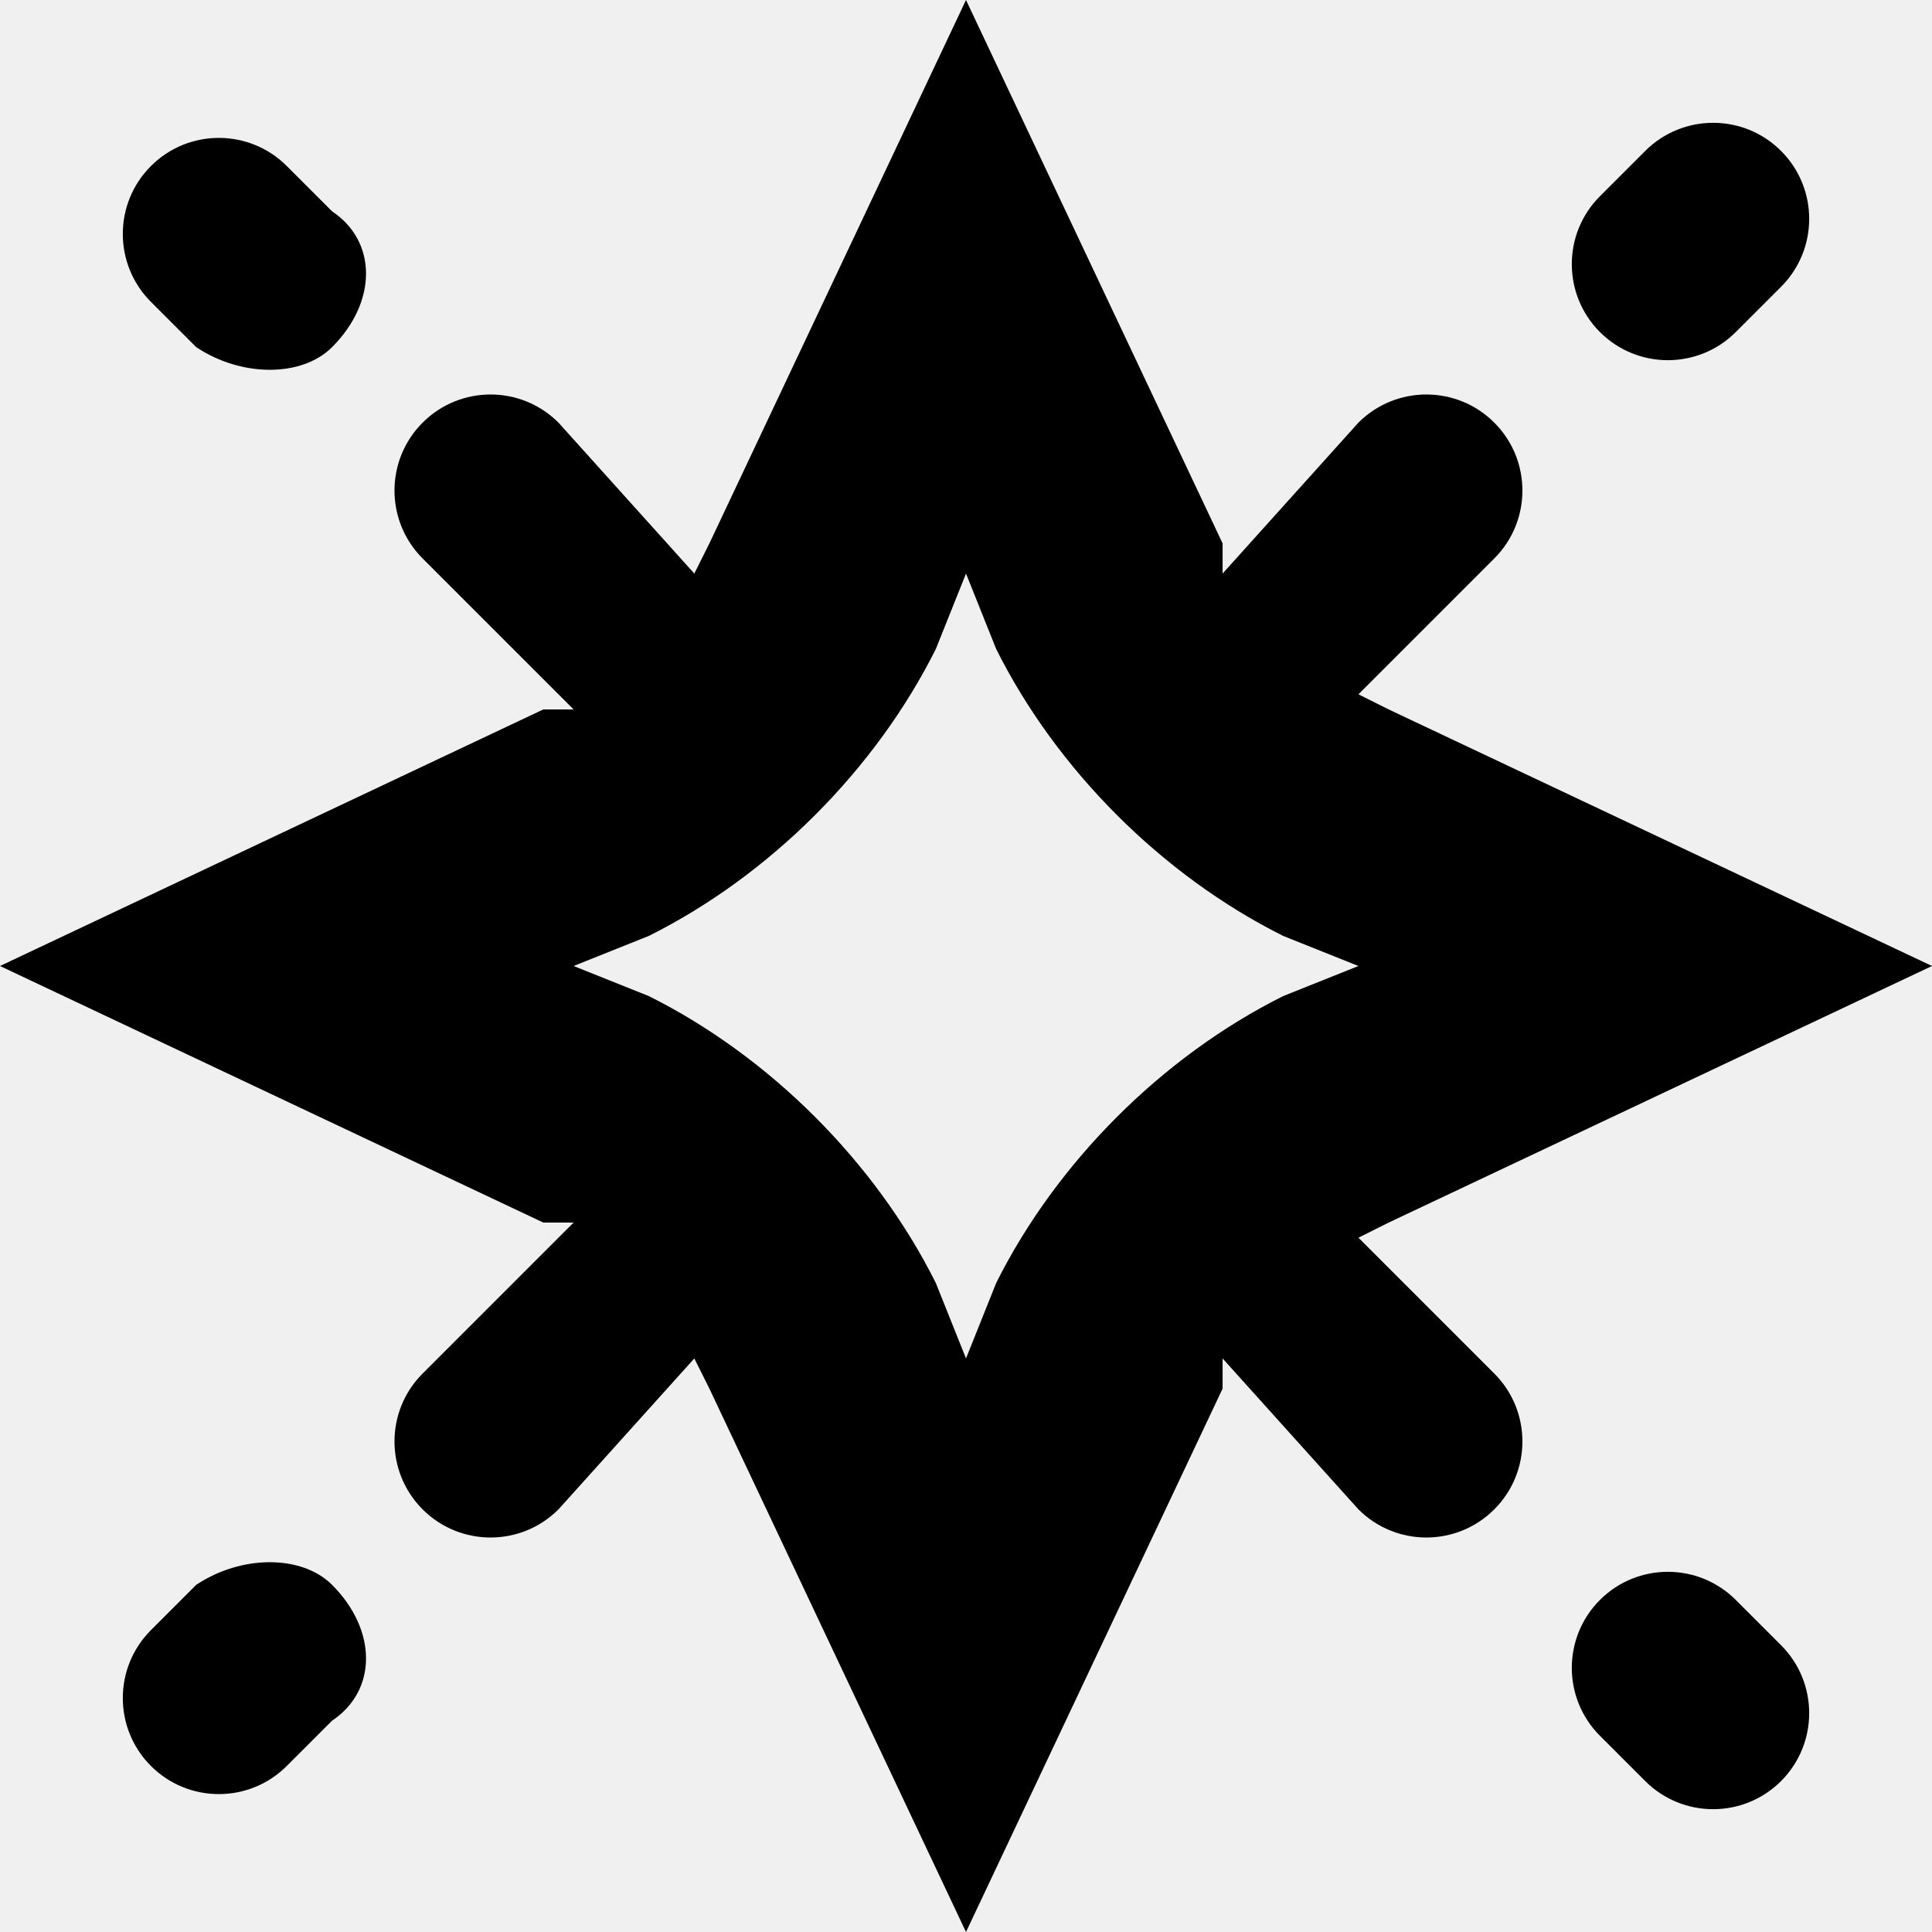
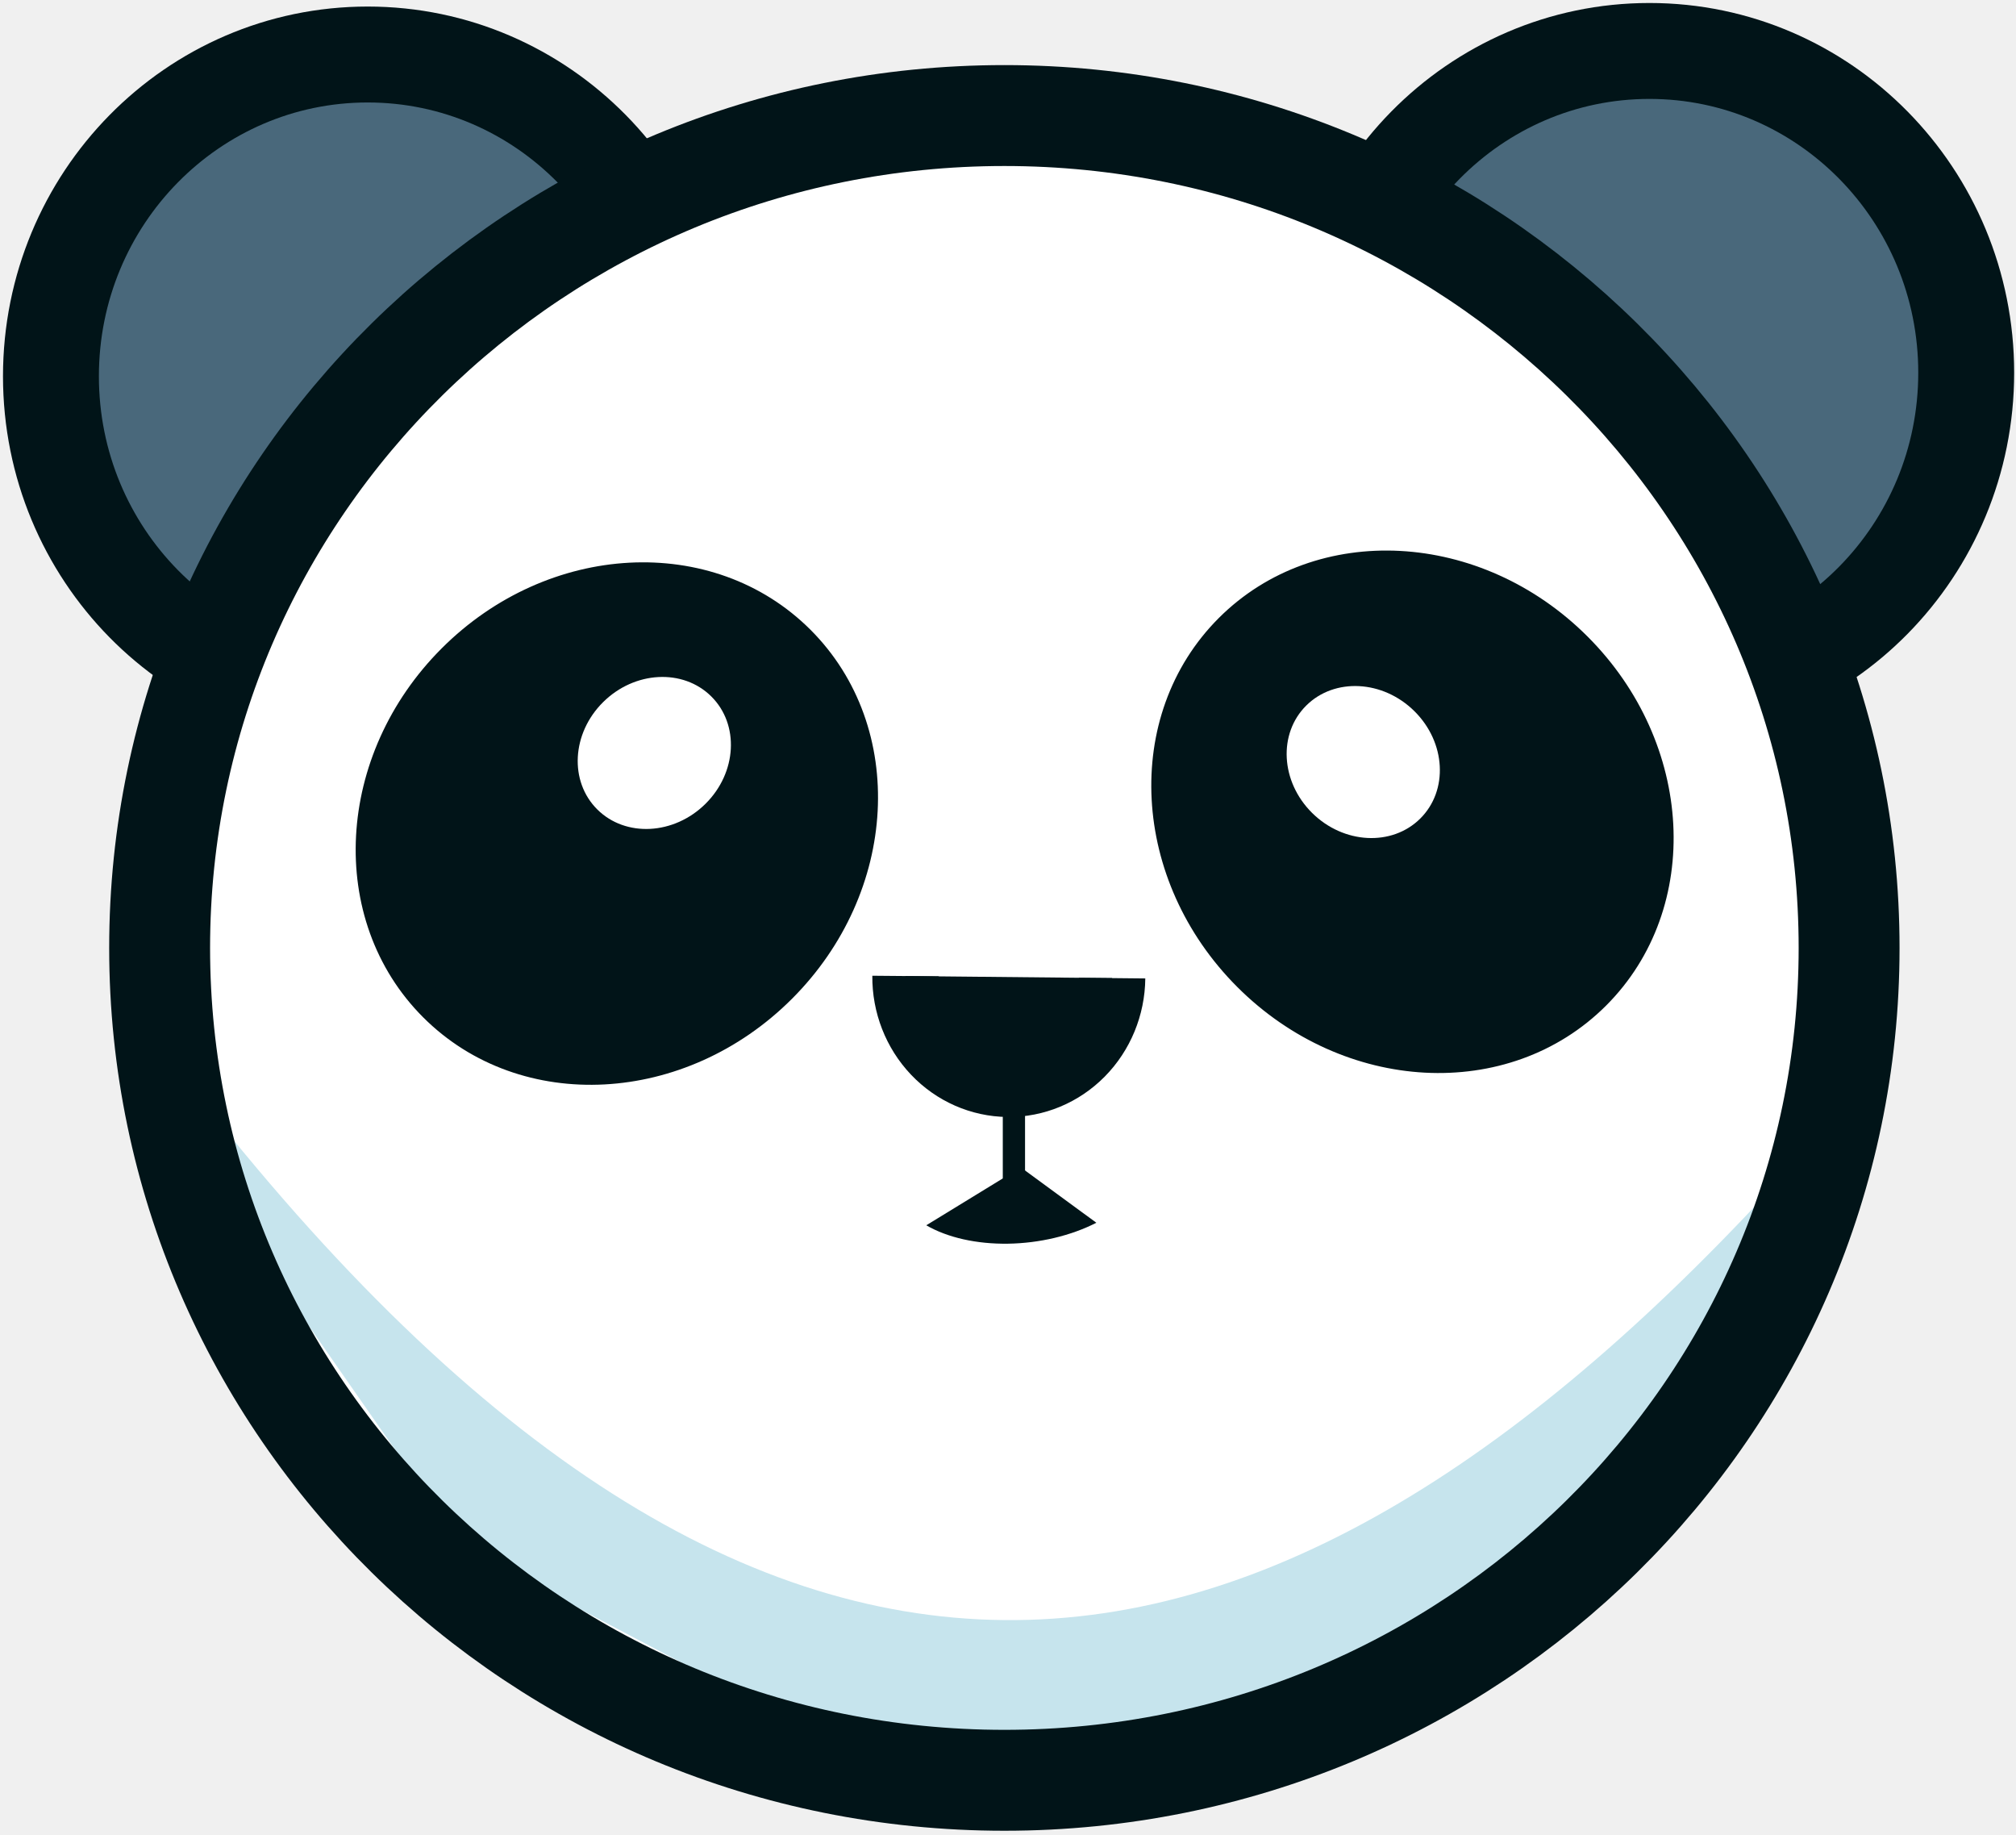
- <svg xmlns="http://www.w3.org/2000/svg" viewBox="0 0 128 128">
-   <path fill-rule="evenodd" d="M81 36 64 0 47 36l-1 2-9-10a6 6 0 0 0-9 9l10 10h-2L0 64l36 17h2L28 91a6 6 0 1 0 9 9l9-10 1 2 17 36 17-36v-2l9 10a6 6 0 1 0 9-9l-9-9 2-1 36-17-36-17-2-1 9-9a6 6 0 1 0-9-9l-9 10v-2Zm-17 2-2 5c-4 8-11 15-19 19l-5 2 5 2c8 4 15 11 19 19l2 5 2-5c4-8 11-15 19-19l5-2-5-2c-8-4-15-11-19-19l-2-5Z" clip-rule="evenodd" />
-   <path d="M118 19a6 6 0 0 0-9-9l-3 3a6 6 0 1 0 9 9l3-3Zm-96 4c-2 2-6 2-9 0l-3-3a6 6 0 1 1 9-9l3 3c3 2 3 6 0 9Zm0 82c-2-2-6-2-9 0l-3 3a6 6 0 1 0 9 9l3-3c3-2 3-6 0-9Zm96 4a6 6 0 0 1-9 9l-3-3a6 6 0 1 1 9-9l3 3Z" />
-   <style>path{fill:#000}@media (prefers-color-scheme:dark){path{fill:#fff}}</style>
+ <svg xmlns="http://www.w3.org/2000/svg" width="277" height="252" viewBox="0 0 277 252" fill="none">
+   <path d="M50.523 95.882C74.561 95.882 94.047 76.094 94.047 51.685C94.047 27.275 74.561 7.488 50.523 7.488C26.486 7.488 7 27.275 7 51.685C7 76.094 26.486 95.882 50.523 95.882Z" fill="#49687B" stroke="#011418" stroke-width="13.177" />
+   <path d="M226.635 95.394C202.598 95.394 183.112 75.606 183.112 51.197C183.112 26.788 202.598 7 226.635 7C250.672 7 270.158 26.788 270.158 51.197C270.158 75.606 250.672 95.394 226.635 95.394Z" fill="#49687B" stroke="#011418" stroke-width="13.177" />
+   <path d="M138.887 243.426C202.989 243.426 254.954 192.234 254.954 129.085C254.954 65.936 202.989 14.744 138.887 14.744C74.785 14.744 22.82 65.936 22.82 129.085C22.82 192.234 74.785 243.426 138.887 243.426Z" fill="white" />
+   <path d="M31.556 155.958C110.774 253.332 180.458 236.831 253.179 152.296L256.84 150.344L231.456 196.719L185.081 235.283L121.743 243.215L63.653 212.584L35.584 172.311L31.556 155.958Z" fill="#C6E4ED" />
+   <path d="M138.001 244.555C202.103 244.555 254.068 193.363 254.068 130.214C254.068 67.065 202.103 15.873 138.001 15.873C73.898 15.873 21.933 67.065 21.933 130.214C21.933 193.363 73.898 244.555 138.001 244.555Z" stroke="#011418" stroke-width="13.863" />
+   <path d="M219.251 136.692C231.75 124.193 230.61 102.788 216.704 88.883C202.799 74.977 181.394 73.837 168.895 86.336C156.396 98.835 157.536 120.24 171.442 134.145C185.347 148.051 206.752 149.191 219.251 136.692Z" fill="#011418" stroke="#011418" stroke-width="4.062" />
+   <path d="M59.578 138.31C47.079 125.811 48.219 104.406 62.124 90.501C76.03 76.595 97.435 75.455 109.934 87.954C122.433 100.452 121.292 121.857 107.387 135.763C93.481 149.668 72.076 150.809 59.578 138.31Z" fill="#011418" stroke="#011418" stroke-width="4.062" />
+   <path d="M82.075 111.199C78.189 107.344 78.543 100.742 82.867 96.452C87.19 92.163 93.845 91.812 97.731 95.667C101.617 99.522 101.263 106.124 96.939 110.413C92.616 114.702 85.961 115.054 82.075 111.199Z" fill="white" />
+   <path d="M195.141 112.447C199.027 108.592 198.673 101.99 194.349 97.701C190.026 93.411 183.371 93.06 179.484 96.915C175.598 100.77 175.953 107.372 180.276 111.661C184.6 115.951 191.255 116.302 195.141 112.447Z" fill="white" />
+   <path d="M152.811 134.36C152.772 138.251 151.24 141.966 148.551 144.69C145.863 147.413 142.238 148.922 138.474 148.884C134.709 148.847 131.113 147.266 128.476 144.489C125.839 141.712 124.377 137.967 124.411 134.076" fill="#011418" />
+   <path d="M152.811 134.36C152.772 138.251 151.24 141.966 148.551 144.69C145.863 147.413 142.238 148.922 138.474 148.884C134.709 148.847 131.113 147.266 128.476 144.489C125.839 141.712 124.377 137.967 124.411 134.076" stroke="#011418" stroke-width="9.108" />
+   <path d="M150.641 167.967C147.145 169.753 142.82 170.778 138.503 170.843C134.186 170.907 130.184 170.007 127.271 168.316L140.262 160.361L150.641 167.967Z" fill="#011418" />
+   <path d="M139.313 160.895V151.014V161.904" fill="#011418" />
+   <path d="M139.313 160.895V151.014V161.904" stroke="#011418" stroke-width="3.057" />
</svg>
